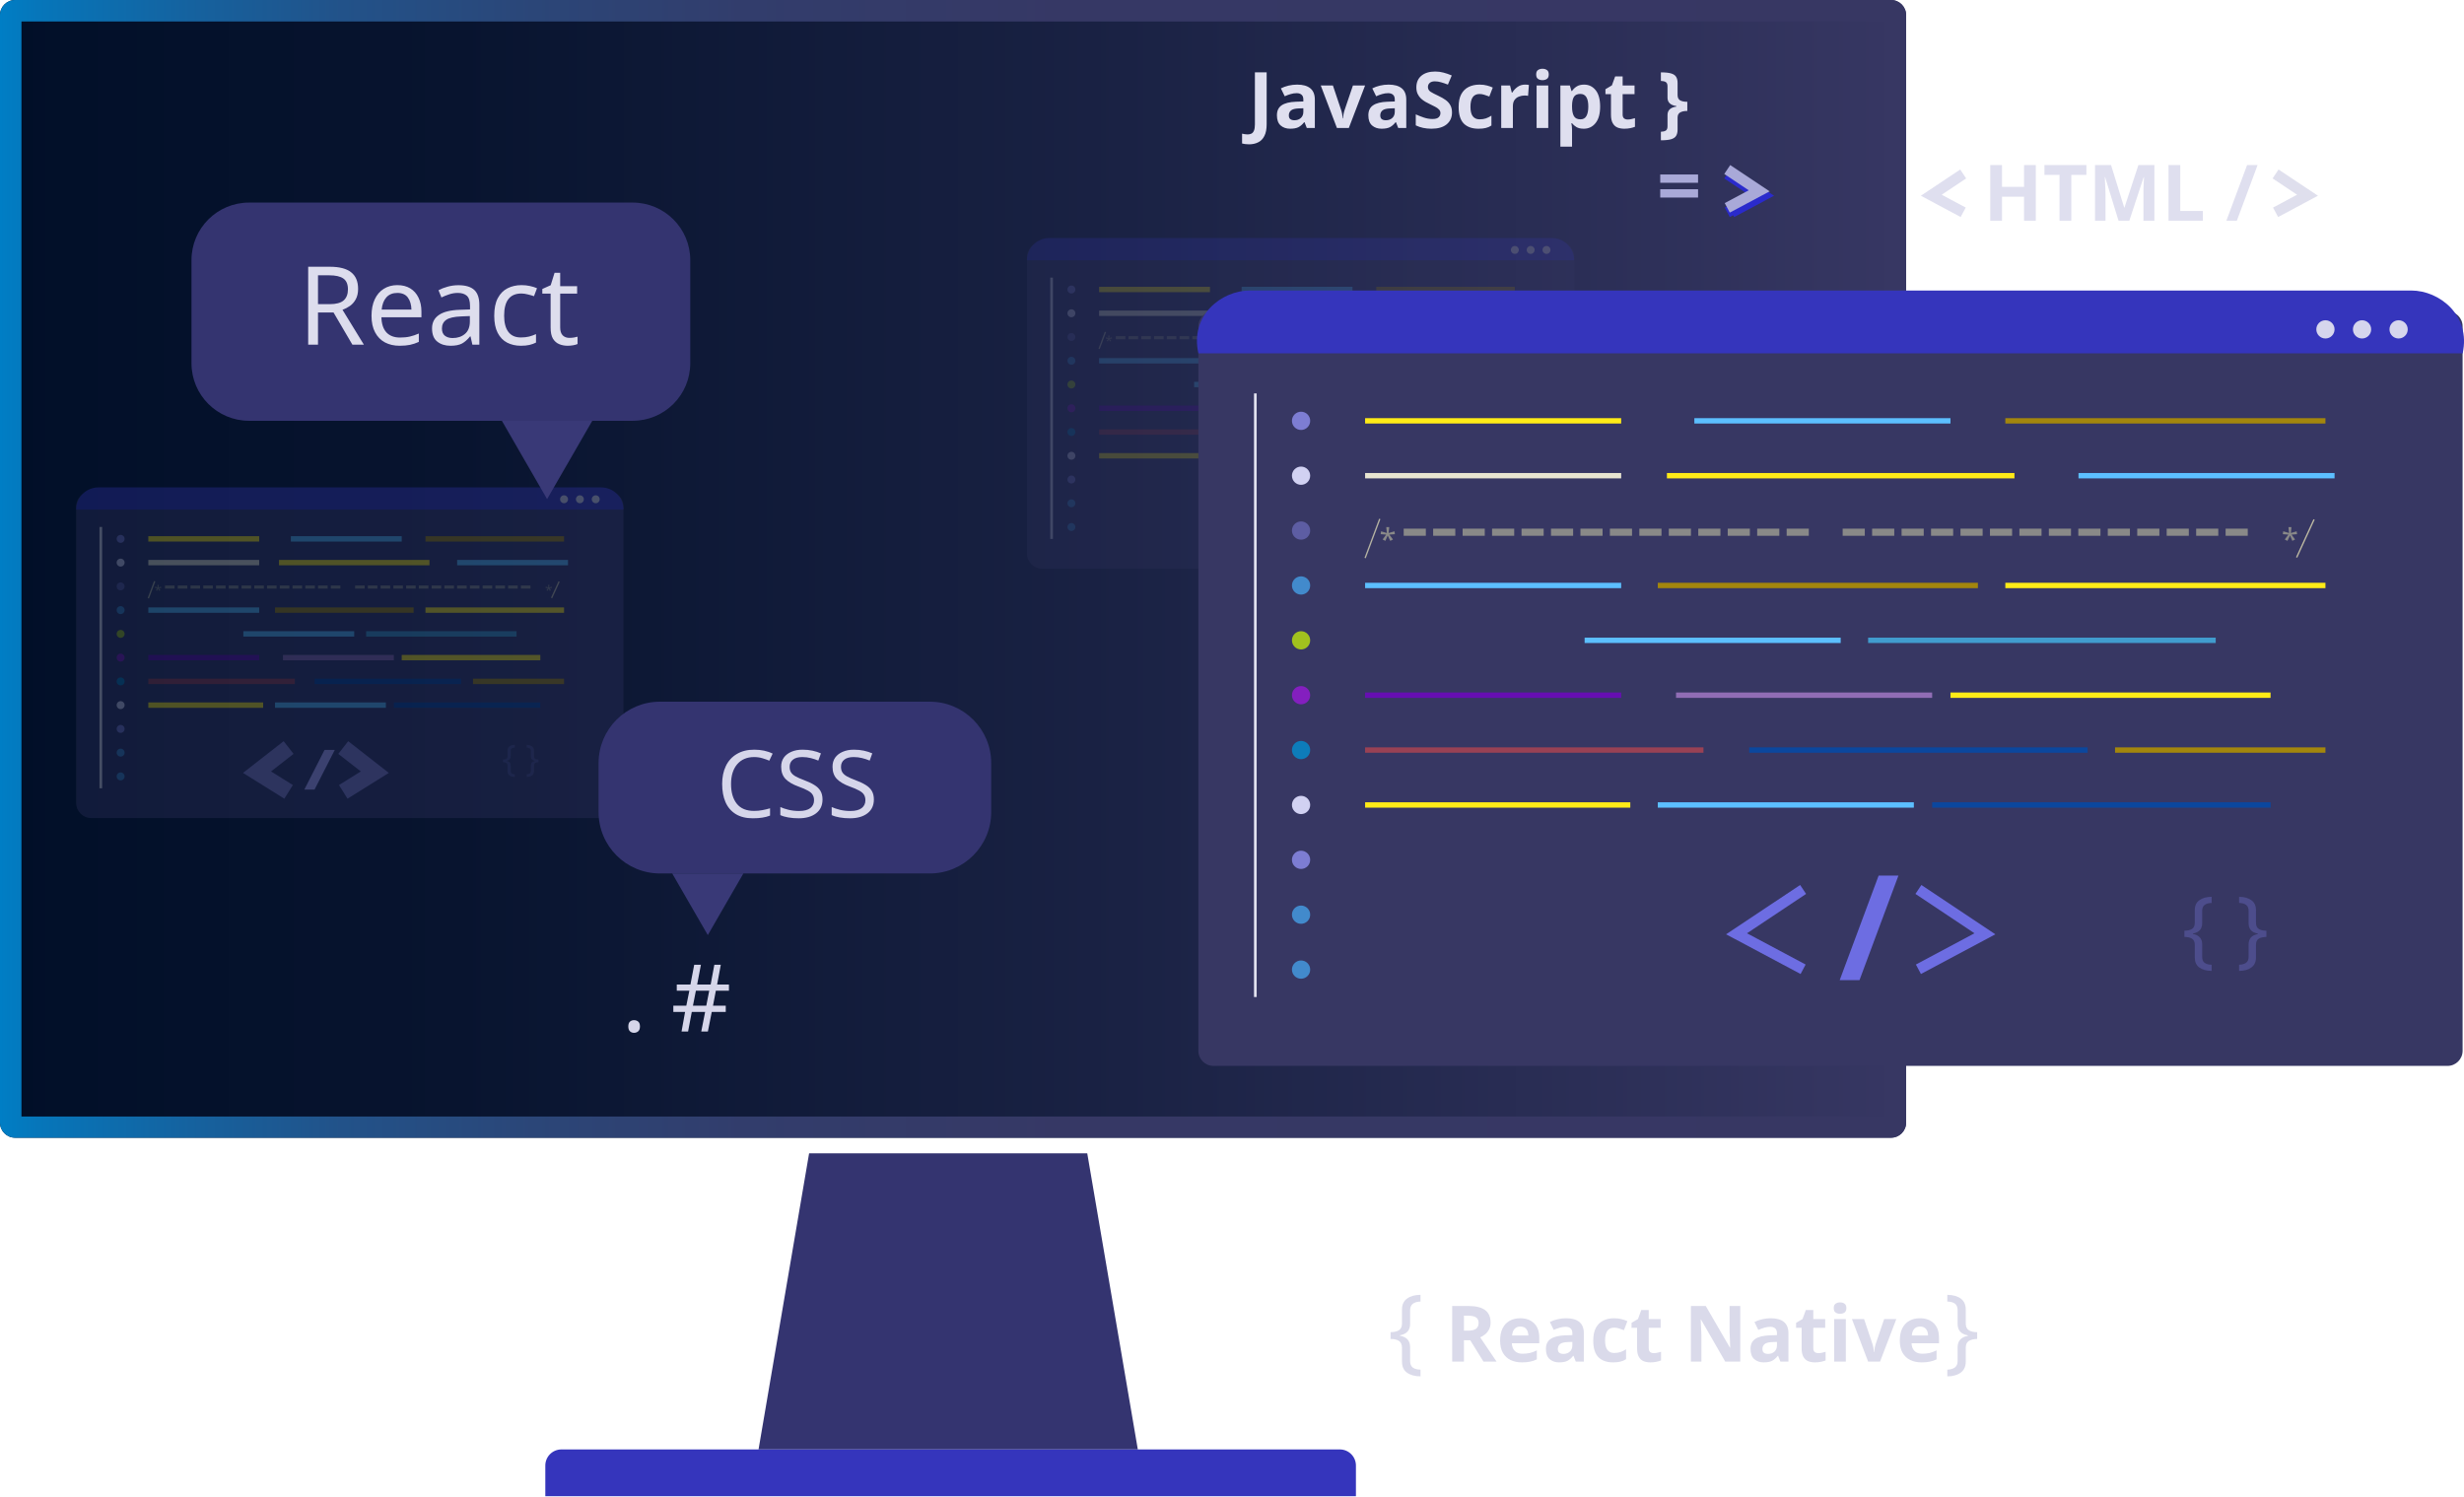
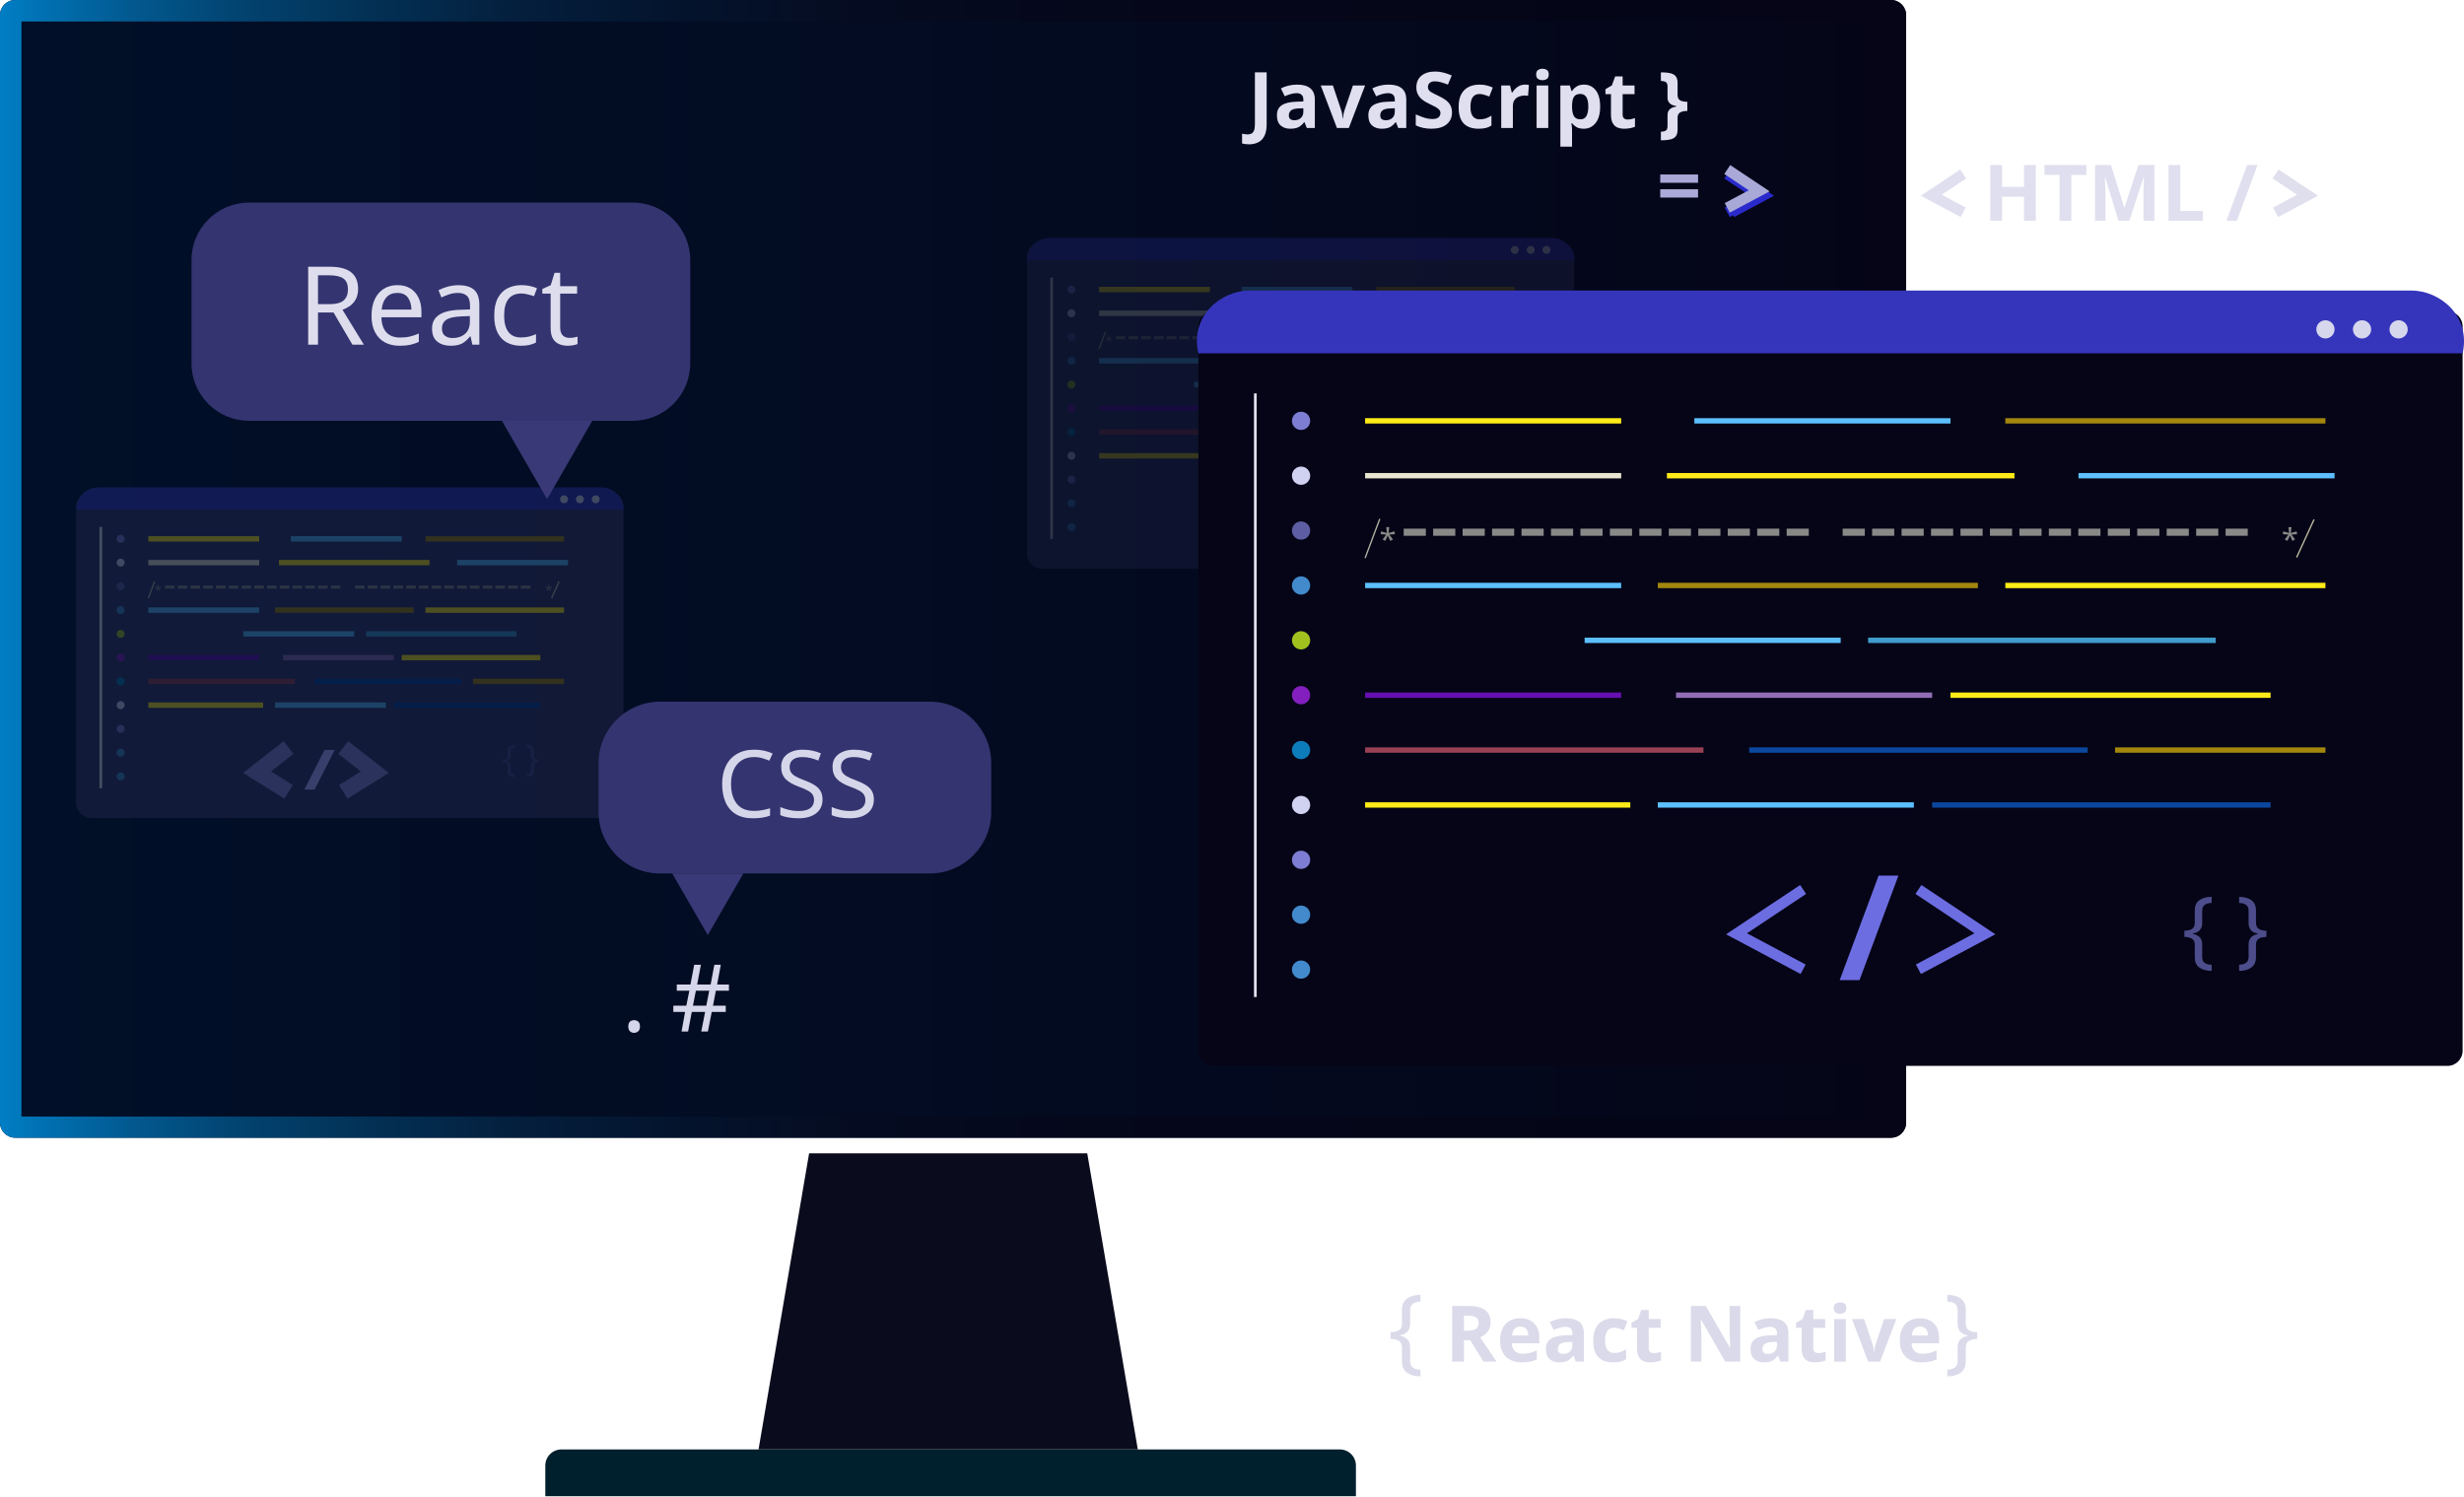
- <svg xmlns="http://www.w3.org/2000/svg" id="b3ff7875-e0fe-48b8-a451-26b3b9c541d6" data-name="Layer 1" width="458.99" height="278.73" viewBox="0 0 458.99 278.73">
+ <svg xmlns="http://www.w3.org/2000/svg" id="e1374597-297d-429b-bc9f-7f1d6a3f9889" data-name="Layer 1" width="458.99" height="278.73" viewBox="0 0 458.99 278.73">
  <defs>
-     <linearGradient id="b745f644-ccd2-430e-a6b2-43bbe6856e19" y1="105.97" x2="355.07" y2="105.97" gradientUnits="userSpaceOnUse">
+     <linearGradient id="bafe8085-e992-4e6e-af34-0afe1ba6c596" y1="105.97" x2="355.07" y2="105.97" gradientUnits="userSpaceOnUse">
      <stop offset="0" stop-color="#010f28" />
-       <stop offset="0.24" stop-color="#08142f" />
-       <stop offset="0.59" stop-color="#1a2244" />
-       <stop offset="1" stop-color="#373763" />
+       <stop offset="0.56" stop-color="#030b21" />
+       <stop offset="1" stop-color="#050517" />
    </linearGradient>
-     <linearGradient id="b77d9240-1372-4b94-9204-8b3839aa5d95" x1="90.42" y1="219.66" x2="445.49" y2="219.66" gradientUnits="userSpaceOnUse">
+     <linearGradient id="e70b996d-bea5-4b71-a610-7081b9dbfa32" x1="90.42" y1="219.66" x2="445.49" y2="219.66" gradientUnits="userSpaceOnUse">
      <stop offset="0" stop-color="#007ec5" />
-       <stop offset="0.02" stop-color="#0676ba" />
-       <stop offset="0.1" stop-color="#15629f" />
-       <stop offset="0.18" stop-color="#225289" />
-       <stop offset="0.28" stop-color="#2b4678" />
-       <stop offset="0.39" stop-color="#323d6c" />
-       <stop offset="0.56" stop-color="#363865" />
-       <stop offset="1" stop-color="#373763" />
+       <stop offset="0.02" stop-color="#0072b4" />
+       <stop offset="0.07" stop-color="#02588f" />
+       <stop offset="0.13" stop-color="#02426e" />
+       <stop offset="0.2" stop-color="#032f53" />
+       <stop offset="0.27" stop-color="#041f3d" />
+       <stop offset="0.36" stop-color="#04132c" />
+       <stop offset="0.46" stop-color="#050b20" />
+       <stop offset="0.61" stop-color="#050619" />
+       <stop offset="1" stop-color="#050517" />
    </linearGradient>
  </defs>
-   <rect width="355.07" height="211.95" rx="2.81" fill="url(#b745f644-ccd2-430e-a6b2-43bbe6856e19)" />
-   <path d="M441.49,117.69v204H94.42V117.69H441.49m1.19-4H93.23a2.81,2.81,0,0,0-2.81,2.81V322.83a2.81,2.81,0,0,0,2.81,2.81H442.68a2.81,2.81,0,0,0,2.81-2.81V116.5a2.81,2.81,0,0,0-2.81-2.81Z" transform="translate(-90.42 -113.69)" fill="url(#b77d9240-1372-4b94-9204-8b3839aa5d95)" />
-   <polygon points="211.95 270.02 141.3 270.02 150.72 214.85 202.53 214.85 211.95 270.02" fill="#343470" />
-   <path d="M343,392.42H192v-5.71a3,3,0,0,1,3-3H340a3,3,0,0,1,3,3Z" transform="translate(-90.42 -113.69)" fill="#3535bc" />
+   <rect width="355.07" height="211.95" rx="2.81" fill="url(#bafe8085-e992-4e6e-af34-0afe1ba6c596)" />
+   <path d="M441.49,117.69v204H94.42V117.69H441.49m1.19-4H93.23a2.81,2.81,0,0,0-2.81,2.81V322.83a2.81,2.81,0,0,0,2.81,2.81H442.68a2.81,2.81,0,0,0,2.81-2.81V116.5a2.81,2.81,0,0,0-2.81-2.81Z" transform="translate(-90.42 -113.69)" fill="url(#e70b996d-bea5-4b71-a610-7081b9dbfa32)" />
+   <polygon points="211.95 270.02 141.3 270.02 150.72 214.85 202.53 214.85 211.95 270.02" fill="#0b0b1e" />
+   <path d="M343,392.42H192v-5.71a3,3,0,0,1,3-3H340a3,3,0,0,1,3,3Z" transform="translate(-90.42 -113.69)" fill="#00202d" />
  <g opacity="0.3">
    <rect x="14.19" y="91.55" width="101.95" height="60.85" rx="2.81" fill="#373763" />
    <path d="M104.61,208.63h0a4.14,4.14,0,0,1,4.15-4.14h93.65a4.14,4.14,0,0,1,4.15,4.14h0" transform="translate(-90.42 -113.69)" fill="#3535bc" />
    <circle cx="105.07" cy="93.01" r="0.74" fill="#d6d6ed" />
    <circle cx="108.02" cy="93.01" r="0.74" fill="#d6d6ed" />
    <circle cx="110.97" cy="93.01" r="0.74" fill="#d6d6ed" />
    <line x1="18.78" y1="98.17" x2="18.78" y2="146.85" fill="none" stroke="#e1e1ef" stroke-miterlimit="10" stroke-width="0.5" />
    <circle cx="22.47" cy="100.39" r="0.74" fill="#7d7dd3" />
    <circle cx="22.47" cy="135.79" r="0.74" fill="#7d7dd3" />
    <circle cx="22.47" cy="104.81" r="0.74" fill="#d1d1f2" />
    <circle cx="22.47" cy="131.36" r="0.74" fill="#d1d1f2" />
    <circle cx="22.47" cy="109.24" r="0.74" fill="#5d5da3" />
    <circle cx="22.47" cy="113.66" r="0.74" fill="#428acc" />
    <circle cx="22.47" cy="144.64" r="0.74" fill="#428acc" />
    <circle cx="22.47" cy="140.21" r="0.74" fill="#428acc" />
    <circle cx="22.47" cy="118.09" r="0.74" fill="#a1c11e" />
    <circle cx="22.47" cy="122.51" r="0.74" fill="#841fbf" />
    <circle cx="22.47" cy="126.94" r="0.74" fill="#0d7cba" />
    <line x1="27.63" y1="100.39" x2="48.28" y2="100.39" fill="none" stroke="#ffeb17" stroke-miterlimit="10" />
    <line x1="79.26" y1="113.66" x2="105.07" y2="113.66" fill="none" stroke="#ffeb17" stroke-miterlimit="10" />
    <line x1="74.83" y1="122.51" x2="100.65" y2="122.51" fill="none" stroke="#ffeb17" stroke-miterlimit="10" />
    <line x1="51.97" y1="104.81" x2="80" y2="104.81" fill="none" stroke="#ffeb17" stroke-miterlimit="10" />
    <line x1="27.63" y1="131.36" x2="49.02" y2="131.36" fill="none" stroke="#ffeb17" stroke-miterlimit="10" />
    <line x1="27.63" y1="104.81" x2="48.28" y2="104.81" fill="none" stroke="#e8e5d1" stroke-miterlimit="10" />
    <line x1="27.63" y1="126.94" x2="54.92" y2="126.94" fill="none" stroke="#994154" stroke-miterlimit="10" />
    <line x1="58.61" y1="126.94" x2="85.9" y2="126.94" fill="none" stroke="#0b479e" stroke-miterlimit="10" />
    <line x1="73.36" y1="131.36" x2="100.65" y2="131.36" fill="none" stroke="#0b479e" stroke-miterlimit="10" />
    <line x1="54.18" y1="100.39" x2="74.83" y2="100.39" fill="none" stroke="#5cbfff" stroke-miterlimit="10" />
    <line x1="68.2" y1="118.09" x2="96.22" y2="118.09" fill="none" stroke="#419cce" stroke-miterlimit="10" />
    <line x1="85.16" y1="104.81" x2="105.81" y2="104.81" fill="none" stroke="#5cbfff" stroke-miterlimit="10" />
    <line x1="27.63" y1="113.66" x2="48.28" y2="113.66" fill="none" stroke="#5cbfff" stroke-miterlimit="10" />
    <line x1="45.33" y1="118.09" x2="65.98" y2="118.09" fill="none" stroke="#5cbfff" stroke-miterlimit="10" />
    <line x1="51.23" y1="131.36" x2="71.88" y2="131.36" fill="none" stroke="#5cbfff" stroke-miterlimit="10" />
    <line x1="27.63" y1="122.51" x2="48.28" y2="122.51" fill="none" stroke="#660fb2" stroke-miterlimit="10" />
    <line x1="52.71" y1="122.51" x2="73.36" y2="122.51" fill="none" stroke="#906db5" stroke-miterlimit="10" />
    <line x1="79.26" y1="100.39" x2="105.07" y2="100.39" fill="none" stroke="#a3860d" stroke-miterlimit="10" />
    <line x1="51.23" y1="113.66" x2="77.05" y2="113.66" fill="none" stroke="#a3860d" stroke-miterlimit="10" />
    <line x1="88.11" y1="126.94" x2="105.07" y2="126.94" fill="none" stroke="#a3860d" stroke-miterlimit="10" />
    <line x1="28.81" y1="108.29" x2="27.63" y2="111.45" fill="none" stroke="#b5b3a3" stroke-miterlimit="10" stroke-width="0.25" />
    <text transform="translate(28.78 110.83)" font-size="2.46" fill="#898988" font-family="Avenir-Light, Avenir" font-weight="300">*</text>
    <line x1="104.15" y1="108.34" x2="102.75" y2="111.4" fill="none" stroke="#bfbba3" stroke-miterlimit="10" stroke-width="0.25" />
    <text transform="matrix(-1, 0, 0, 1, 102.89, 110.83)" font-size="2.46" fill="#898988" font-family="Avenir-Light, Avenir" font-weight="300">*</text>
    <text transform="translate(30.44 111.34)" font-size="7.38" fill="#898988" font-family="Avenir-Light, Avenir" font-weight="300">--------------</text>
    <text transform="translate(65.85 111.34)" font-size="7.38" fill="#898988" font-family="Avenir-Light, Avenir" font-weight="300">--------------</text>
    <text transform="translate(91.73 143.66)" font-size="6.85" fill="#4d4d8c" font-family="Avenir-Light, Avenir" font-weight="300">
      <tspan xml:space="preserve"> { }</tspan>
    </text>
  </g>
  <g opacity="0.2">
    <rect x="191.3" y="45.1" width="101.95" height="60.85" rx="2.81" fill="#373763" />
    <path d="M281.72,162.18h0a4.14,4.14,0,0,1,4.14-4.15h93.66a4.14,4.14,0,0,1,4.14,4.15h0" transform="translate(-90.42 -113.69)" fill="#3535bc" />
    <circle cx="282.18" cy="46.56" r="0.74" fill="#d6d6ed" />
    <circle cx="285.13" cy="46.56" r="0.74" fill="#d6d6ed" />
    <circle cx="288.08" cy="46.56" r="0.74" fill="#d6d6ed" />
    <line x1="195.89" y1="51.72" x2="195.89" y2="100.4" fill="none" stroke="#e1e1ef" stroke-miterlimit="10" stroke-width="0.5" />
    <circle cx="199.58" cy="53.93" r="0.74" fill="#7d7dd3" />
    <circle cx="199.58" cy="89.33" r="0.74" fill="#7d7dd3" />
    <circle cx="199.58" cy="58.36" r="0.74" fill="#d1d1f2" />
    <circle cx="199.58" cy="84.91" r="0.74" fill="#d1d1f2" />
    <circle cx="199.58" cy="62.78" r="0.74" fill="#5d5da3" />
    <circle cx="199.58" cy="67.21" r="0.74" fill="#428acc" />
    <circle cx="199.58" cy="98.18" r="0.74" fill="#428acc" />
    <circle cx="199.58" cy="93.76" r="0.74" fill="#428acc" />
    <circle cx="199.58" cy="71.63" r="0.74" fill="#a1c11e" />
    <circle cx="199.58" cy="76.06" r="0.74" fill="#841fbf" />
    <circle cx="199.58" cy="80.48" r="0.74" fill="#0d7cba" />
    <line x1="204.74" y1="53.93" x2="225.39" y2="53.93" fill="none" stroke="#ffeb17" stroke-miterlimit="10" />
    <line x1="256.37" y1="67.21" x2="282.18" y2="67.21" fill="none" stroke="#ffeb17" stroke-miterlimit="10" />
    <line x1="251.94" y1="76.06" x2="277.75" y2="76.06" fill="none" stroke="#ffeb17" stroke-miterlimit="10" />
    <line x1="229.08" y1="58.36" x2="257.1" y2="58.36" fill="none" stroke="#ffeb17" stroke-miterlimit="10" />
    <line x1="204.74" y1="84.91" x2="226.13" y2="84.91" fill="none" stroke="#ffeb17" stroke-miterlimit="10" />
    <line x1="204.74" y1="58.36" x2="225.39" y2="58.36" fill="none" stroke="#e8e5d1" stroke-miterlimit="10" />
    <line x1="204.74" y1="80.48" x2="232.03" y2="80.48" fill="none" stroke="#994154" stroke-miterlimit="10" />
    <line x1="235.72" y1="80.48" x2="263" y2="80.48" fill="none" stroke="#0b479e" stroke-miterlimit="10" />
    <line x1="250.47" y1="84.91" x2="277.75" y2="84.91" fill="none" stroke="#0b479e" stroke-miterlimit="10" />
    <line x1="231.29" y1="53.93" x2="251.94" y2="53.93" fill="none" stroke="#5cbfff" stroke-miterlimit="10" />
    <line x1="245.3" y1="71.63" x2="273.33" y2="71.63" fill="none" stroke="#419cce" stroke-miterlimit="10" />
    <line x1="262.27" y1="58.36" x2="282.92" y2="58.36" fill="none" stroke="#5cbfff" stroke-miterlimit="10" />
    <line x1="204.74" y1="67.21" x2="225.39" y2="67.21" fill="none" stroke="#5cbfff" stroke-miterlimit="10" />
    <line x1="222.44" y1="71.63" x2="243.09" y2="71.63" fill="none" stroke="#5cbfff" stroke-miterlimit="10" />
    <line x1="228.34" y1="84.91" x2="248.99" y2="84.91" fill="none" stroke="#5cbfff" stroke-miterlimit="10" />
    <line x1="204.74" y1="76.06" x2="225.39" y2="76.06" fill="none" stroke="#660fb2" stroke-miterlimit="10" />
    <line x1="229.81" y1="76.06" x2="250.47" y2="76.06" fill="none" stroke="#906db5" stroke-miterlimit="10" />
    <line x1="256.37" y1="53.93" x2="282.18" y2="53.93" fill="none" stroke="#a3860d" stroke-miterlimit="10" />
    <line x1="228.34" y1="67.21" x2="254.15" y2="67.21" fill="none" stroke="#a3860d" stroke-miterlimit="10" />
    <line x1="265.22" y1="80.48" x2="282.18" y2="80.48" fill="none" stroke="#a3860d" stroke-miterlimit="10" />
    <line x1="205.92" y1="61.84" x2="204.74" y2="64.99" fill="none" stroke="#b5b3a3" stroke-miterlimit="10" stroke-width="0.25" />
    <text transform="translate(205.89 64.38)" font-size="2.46" fill="#898988" font-family="Avenir-Light, Avenir" font-weight="300">*</text>
    <line x1="281.26" y1="61.88" x2="279.86" y2="64.95" fill="none" stroke="#bfbba3" stroke-miterlimit="10" stroke-width="0.25" />
    <text transform="matrix(-1, 0, 0, 1, 280, 64.38)" font-size="2.46" fill="#898988" font-family="Avenir-Light, Avenir" font-weight="300">*</text>
    <text transform="translate(207.55 64.89)" font-size="7.38" fill="#898988" font-family="Avenir-Light, Avenir" font-weight="300">--------------</text>
    <text transform="translate(242.95 64.89)" font-size="7.38" fill="#898988" font-family="Avenir-Light, Avenir" font-weight="300">--------------</text>
    <text transform="translate(226.48 98.68)" font-size="11.8" fill="#6d6de2" font-family="Avenir-Black, Avenir" font-weight="800">&lt; / &gt;</text>
    <text transform="translate(268.83 97.21)" font-size="6.85" fill="#4d4d8c" font-family="Avenir-Light, Avenir" font-weight="300">
      <tspan xml:space="preserve"> { }</tspan>
    </text>
  </g>
  <rect x="35.67" y="37.74" width="92.91" height="40.65" rx="10.72" fill="#343470" />
  <polygon points="101.91 78.39 110.33 78.39 106.12 85.69 101.91 92.98 97.7 85.69 93.49 78.39 101.91 78.39" fill="#393977" />
  <rect x="201.93" y="244.41" width="73.14" height="32" rx="11.44" transform="translate(386.57 407.13) rotate(-180)" fill="#343470" />
  <polygon points="131.85 162.72 125.22 162.72 128.53 168.46 131.85 174.2 135.16 168.46 138.48 162.72 131.85 162.72" fill="#393977" />
  <text transform="translate(55.44 64.21)" font-size="20.32" fill="#dddded" font-family="Avenir-Light, Avenir" font-weight="300">React</text>
  <text transform="translate(253.71 253.66)" font-size="17.42" fill="#2a2acc" font-family="Avenir-Roman, Avenir">
    <tspan x="4.84" y="0" fill="#dadaea">{ </tspan>
    <tspan x="15.49" y="0" fill="#dadaea" font-size="14.52" font-family="Avenir-Black, Avenir" font-weight="800">React Native</tspan>
    <tspan x="103.94" y="0" xml:space="preserve" fill="#dadaea"> }</tspan>
  </text>
  <text transform="translate(133.46 152.27)" font-size="17.42" fill="#d6d6ea" font-family="Avenir-Roman, Avenir">CSS</text>
  <text transform="translate(115.79 192.16)" font-size="17.42" fill="#d6d6ea" font-family="Avenir-Roman, Avenir">. #</text>
  <text transform="translate(369.43 41.11)" font-size="14.52" fill="#dfdfef" font-family="Avenir-Black, Avenir" font-weight="800">HTML /</text>
  <text transform="translate(232.45 23.84)" font-size="14.52" fill="#dfdfef" font-family="Avenir-Black, Avenir" font-weight="800">JavaScript }</text>
  <text transform="translate(308.64 39.77)" font-size="14.52" fill="#a9a9d8" font-family="Avenir-Black, Avenir" font-weight="800">=</text>
-   <rect x="223.23" y="57.99" width="235.5" height="140.58" rx="2.81" fill="#373763" />
+   <rect x="223.23" y="57.99" width="235.5" height="140.58" rx="2.81" fill="#050517" />
  <path d="M313.66,179.52h0c-1.62-7.06,4.28-11.71,9.57-11.71H539.58c5.29,0,11.13,4.65,9.58,11.71h0" transform="translate(-90.42 -113.69)" fill="#3535bc" />
  <circle cx="433.18" cy="61.36" r="1.7" fill="#d6d6ed" />
  <circle cx="440" cy="61.36" r="1.7" fill="#d6d6ed" />
  <circle cx="446.81" cy="61.36" r="1.7" fill="#d6d6ed" />
  <line x1="233.84" y1="73.29" x2="233.84" y2="185.74" fill="none" stroke="#e1e1ef" stroke-miterlimit="10" stroke-width="0.5" />
  <circle cx="242.36" cy="78.4" r="1.7" fill="#7d7dd3" />
  <circle cx="242.36" cy="160.18" r="1.7" fill="#7d7dd3" />
  <circle cx="242.36" cy="88.62" r="1.7" fill="#d1d1f2" />
  <circle cx="242.36" cy="149.96" r="1.7" fill="#d1d1f2" />
  <circle cx="242.36" cy="98.84" r="1.7" fill="#5d5da3" />
  <circle cx="242.36" cy="109.07" r="1.7" fill="#428acc" />
  <circle cx="242.36" cy="180.63" r="1.7" fill="#428acc" />
  <circle cx="242.36" cy="170.4" r="1.7" fill="#428acc" />
  <circle cx="242.36" cy="119.29" r="1.7" fill="#a1c11e" />
  <circle cx="242.36" cy="129.51" r="1.7" fill="#841fbf" />
  <circle cx="242.36" cy="139.73" r="1.7" fill="#0d7cba" />
  <line x1="254.29" y1="78.4" x2="301.99" y2="78.4" fill="none" stroke="#ffeb17" stroke-miterlimit="10" />
  <line x1="373.55" y1="109.07" x2="433.18" y2="109.07" fill="none" stroke="#ffeb17" stroke-miterlimit="10" />
  <line x1="363.33" y1="129.51" x2="422.96" y2="129.51" fill="none" stroke="#ffeb17" stroke-miterlimit="10" />
  <line x1="310.51" y1="88.62" x2="375.25" y2="88.62" fill="none" stroke="#ffeb17" stroke-miterlimit="10" />
  <line x1="254.29" y1="149.96" x2="303.69" y2="149.96" fill="none" stroke="#ffeb17" stroke-miterlimit="10" />
  <line x1="254.29" y1="88.62" x2="301.99" y2="88.62" fill="none" stroke="#e8e5d1" stroke-miterlimit="10" />
  <line x1="254.29" y1="139.73" x2="317.32" y2="139.73" fill="none" stroke="#994154" stroke-miterlimit="10" />
  <line x1="325.84" y1="139.73" x2="388.88" y2="139.73" fill="none" stroke="#0b479e" stroke-miterlimit="10" />
  <line x1="359.92" y1="149.96" x2="422.96" y2="149.96" fill="none" stroke="#0b479e" stroke-miterlimit="10" />
  <line x1="315.62" y1="78.4" x2="363.33" y2="78.4" fill="none" stroke="#5cbfff" stroke-miterlimit="10" />
  <line x1="347.99" y1="119.29" x2="412.74" y2="119.29" fill="none" stroke="#419cce" stroke-miterlimit="10" />
  <line x1="387.18" y1="88.62" x2="434.88" y2="88.62" fill="none" stroke="#5cbfff" stroke-miterlimit="10" />
  <line x1="254.29" y1="109.07" x2="301.99" y2="109.07" fill="none" stroke="#5cbfff" stroke-miterlimit="10" />
  <line x1="295.18" y1="119.29" x2="342.88" y2="119.29" fill="none" stroke="#5cbfff" stroke-miterlimit="10" />
  <line x1="308.81" y1="149.96" x2="356.51" y2="149.96" fill="none" stroke="#5cbfff" stroke-miterlimit="10" />
  <line x1="254.29" y1="129.51" x2="301.99" y2="129.51" fill="none" stroke="#660fb2" stroke-miterlimit="10" />
  <line x1="312.21" y1="129.51" x2="359.92" y2="129.51" fill="none" stroke="#906db5" stroke-miterlimit="10" />
  <line x1="373.55" y1="78.4" x2="433.18" y2="78.4" fill="none" stroke="#a3860d" stroke-miterlimit="10" />
  <line x1="308.81" y1="109.07" x2="368.44" y2="109.07" fill="none" stroke="#a3860d" stroke-miterlimit="10" />
  <line x1="393.99" y1="139.73" x2="433.18" y2="139.73" fill="none" stroke="#a3860d" stroke-miterlimit="10" />
  <line x1="257.02" y1="96.67" x2="254.29" y2="103.96" fill="none" stroke="#b5b3a3" stroke-miterlimit="10" stroke-width="0.25" />
  <text transform="translate(256.95 102.53)" font-size="5.7" fill="#898988" font-family="Avenir-Light, Avenir" font-weight="300">*</text>
  <line x1="431.06" y1="96.77" x2="427.81" y2="103.85" fill="none" stroke="#bfbba3" stroke-miterlimit="10" stroke-width="0.25" />
  <text transform="matrix(-1, 0, 0, 1, 428.13, 102.53)" font-size="5.7" fill="#898988" font-family="Avenir-Light, Avenir" font-weight="300">*</text>
  <text transform="translate(260.79 103.72)" font-size="17.04" fill="#898988" font-family="Avenir-Light, Avenir" font-weight="300">--------------</text>
  <text transform="translate(342.56 103.72)" font-size="17.04" fill="#898988" font-family="Avenir-Light, Avenir" font-weight="300">--------------</text>
  <text transform="translate(342.51 182.59)" font-size="27.26" fill="#6d6de2" font-family="Avenir-Black, Avenir" font-weight="800">/ </text>
  <text transform="translate(56.58 147.1) scale(1.37 1)" opacity="0.3" font-size="10.34" fill="#9696e2" font-family="Avenir-Black, Avenir" font-weight="800">/ </text>
  <text transform="translate(402.35 178.37)" font-size="15.83" fill="#4d4d8c" font-family="Avenir-Light, Avenir" font-weight="300">
    <tspan xml:space="preserve"> { }</tspan>
  </text>
  <polyline points="335.88 165.7 323.48 173.96 335.88 180.57" fill="none" stroke="#6d6de2" stroke-miterlimit="10" stroke-width="2" />
  <polyline points="357.36 165.7 369.75 173.96 357.36 180.57" fill="none" stroke="#6d6de2" stroke-miterlimit="10" stroke-width="2" />
  <g opacity="0.2">
    <polyline points="53.76 139.26 47.88 143.85 53.76 147.52" fill="none" stroke="#8f8fe2" stroke-miterlimit="10" stroke-width="3" />
    <polyline points="63.94 139.26 69.82 143.85 63.94 147.52" fill="none" stroke="#8f8fe2" stroke-miterlimit="10" stroke-width="3" />
  </g>
  <polyline points="423.89 32.41 429.84 36.37 423.89 39.55" fill="none" stroke="#dfdfed" stroke-miterlimit="10" stroke-width="2" />
  <polyline points="322.57 32.41 328.52 36.37 322.57 39.55" fill="none" stroke="#2a2acc" stroke-miterlimit="10" stroke-width="2" />
  <polyline points="321.75 32.41 327.7 36.37 321.75 39.55" fill="none" stroke="#2a2acc" stroke-miterlimit="10" stroke-width="2" />
  <polyline points="321.75 31.58 327.7 35.55 321.75 38.72" fill="none" stroke="#a9a9d8" stroke-miterlimit="10" stroke-width="2" />
  <polyline points="365.7 32.41 359.76 36.37 365.7 39.55" fill="none" stroke="#dfdfef" stroke-miterlimit="10" stroke-width="2" />
</svg>
